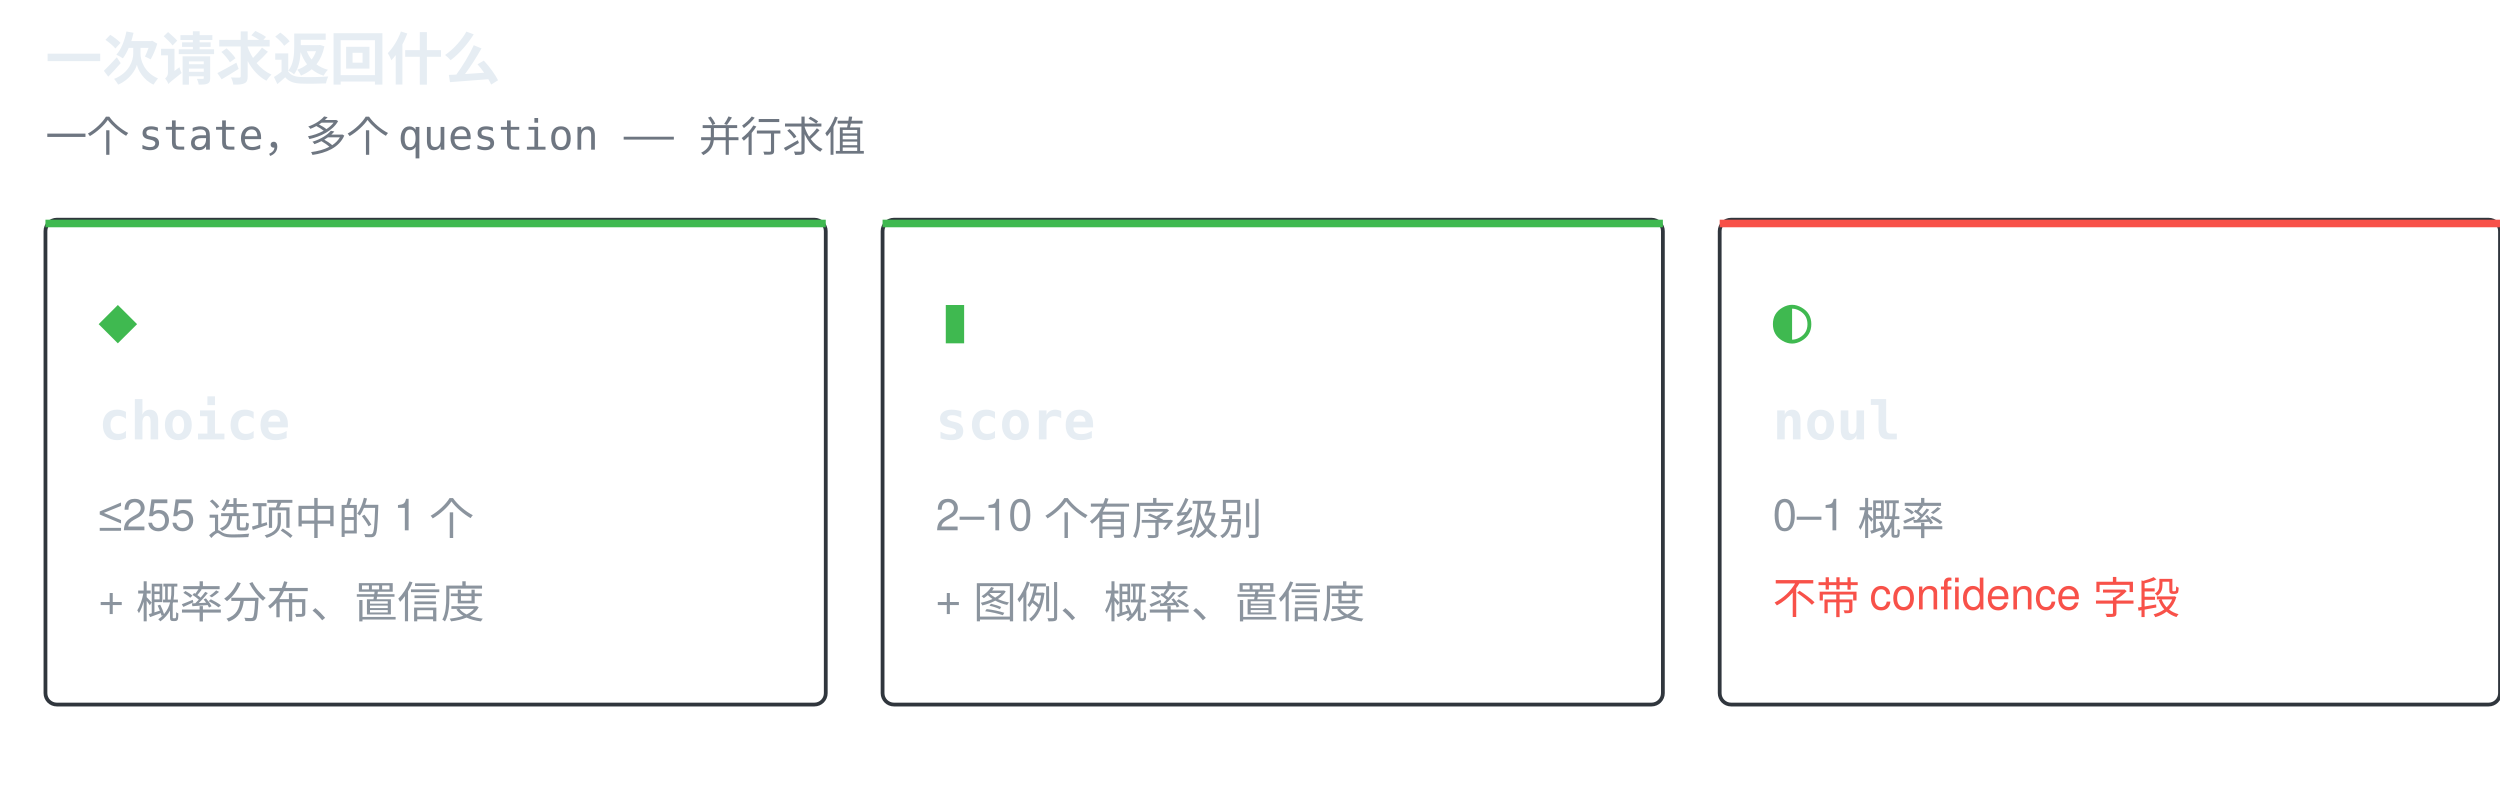
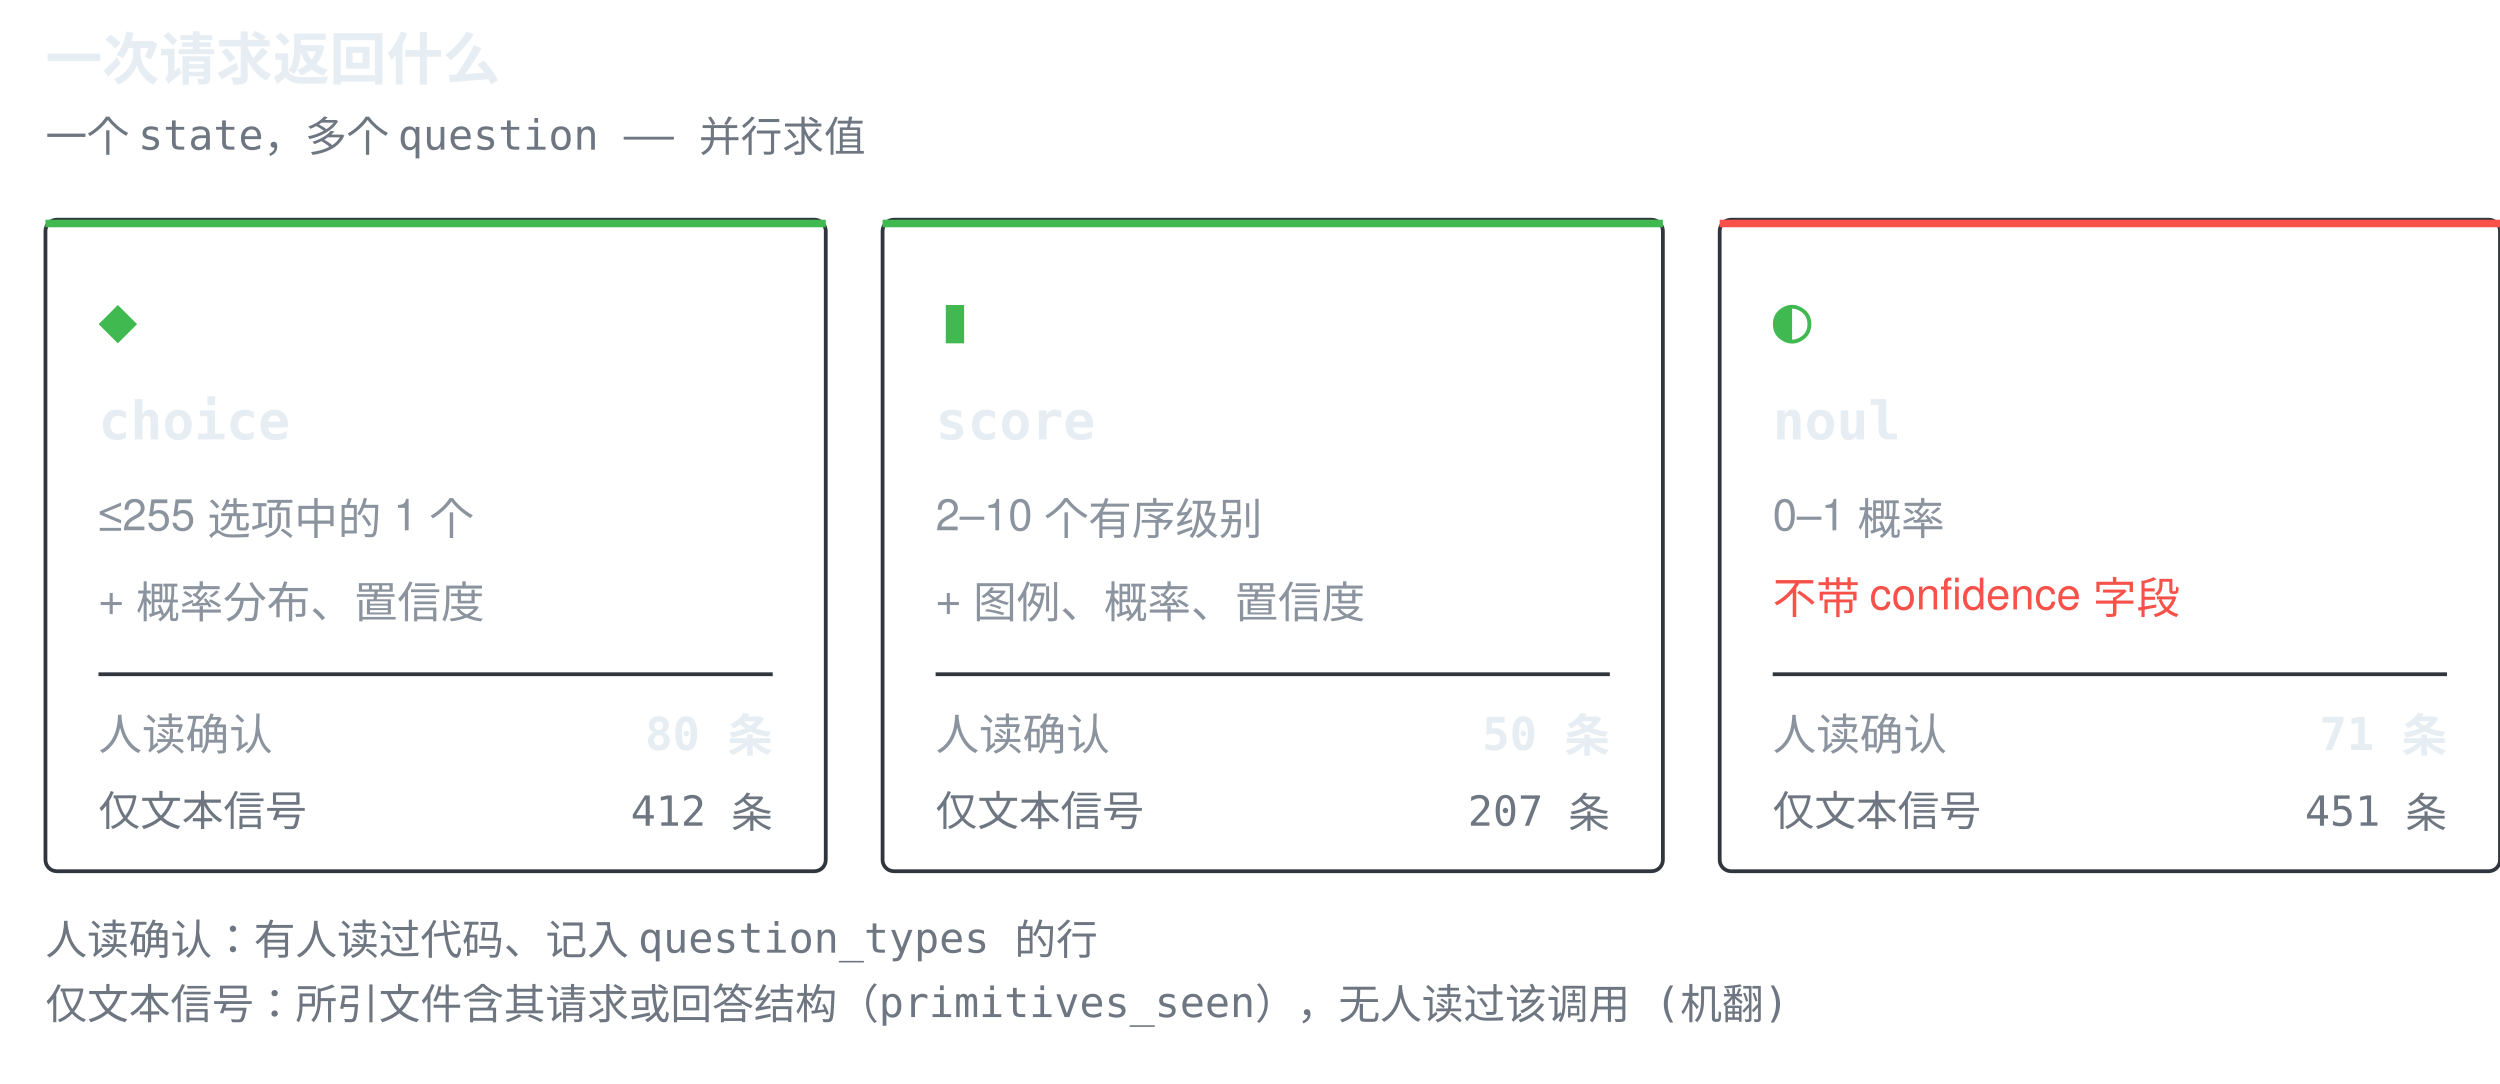
- <svg xmlns="http://www.w3.org/2000/svg" width="660" height="214" viewBox="0 0 660 214" role="img" aria-label="一次请求返回什么">
-   <style>.t{font:600 15px ui-monospace,SFMono-Regular,'SF Mono',Menlo,Consolas,monospace;fill:#e6edf3}.g{font:17px ui-monospace,SFMono-Regular,'SF Mono',Menlo,Consolas,monospace;fill:#3fb950}.n{font:600 14px ui-monospace,SFMono-Regular,'SF Mono',Menlo,Consolas,monospace;fill:#e6edf3}.d{font:11.5px -apple-system,BlinkMacSystemFont,'Segoe UI',Helvetica,Arial,sans-serif;fill:#8b949e}.w{font:11.5px -apple-system,BlinkMacSystemFont,'Segoe UI',Helvetica,Arial,sans-serif;fill:#f85149}.k{font:11px ui-monospace,SFMono-Regular,'SF Mono',Menlo,Consolas,monospace;fill:#6e7681}</style>
+ <svg xmlns="http://www.w3.org/2000/svg" width="660" height="286" viewBox="0 0 660 286" role="img" aria-label="一次请求返回什么">
+   <style>.t{font:600 15px ui-monospace,SFMono-Regular,'SF Mono',Menlo,Consolas,monospace;fill:#e6edf3}.g{font:17px ui-monospace,SFMono-Regular,'SF Mono',Menlo,Consolas,monospace;fill:#3fb950}.n{font:600 14px ui-monospace,SFMono-Regular,'SF Mono',Menlo,Consolas,monospace;fill:#e6edf3}.d{font:11.5px -apple-system,BlinkMacSystemFont,'Segoe UI',Helvetica,Arial,sans-serif;fill:#8b949e}.w{font:11.5px -apple-system,BlinkMacSystemFont,'Segoe UI',Helvetica,Arial,sans-serif;fill:#f85149}.k{font:11px ui-monospace,SFMono-Regular,'SF Mono',Menlo,Consolas,monospace;fill:#6e7681}.c{font:600 12px ui-monospace,SFMono-Regular,'SF Mono',Menlo,Consolas,monospace;fill:#e6edf3}</style>
  <text x="12" y="21" class="t">一次请求返回什么</text>
  <text x="12" y="40" class="k">一个 state，多个 question —— 并行求值</text>
-   <rect x="12" y="58" width="206" height="128" rx="3" fill="none" stroke="#30363d" />
+   <rect x="12" y="58" width="206" height="172" rx="3" fill="none" stroke="#30363d" />
  <rect x="12" y="58" width="206" height="2" fill="#3fb950" />
  <text x="26" y="90" class="g">◆</text>
  <text x="26" y="116" class="n">choice</text>
  <text x="26" y="140" class="d">≤255 选项中的 1 个</text>
  <text x="26" y="162" class="d">+ 概率分布、置信度</text>
-   <rect x="233" y="58" width="206" height="128" rx="3" fill="none" stroke="#30363d" />
+   <line x1="26" y1="178" x2="204" y2="178" stroke="#30363d" stroke-width="1" />
+   <text x="26" y="198" class="d">人读确认</text>
+   <text x="204" y="198" class="c" text-anchor="end">80 条</text>
+   <text x="26" y="218" class="k">仅文本信号</text>
+   <text x="204" y="218" class="k" text-anchor="end">412 条</text>
+   <rect x="233" y="58" width="206" height="172" rx="3" fill="none" stroke="#30363d" />
  <rect x="233" y="58" width="206" height="2" fill="#3fb950" />
  <text x="247" y="90" class="g">▮</text>
  <text x="247" y="116" class="n">score</text>
  <text x="247" y="140" class="d">2–10 个有序级别</text>
  <text x="247" y="162" class="d">+ 图例、概率、置信度</text>
-   <rect x="454" y="58" width="206" height="128" rx="3" fill="none" stroke="#30363d" />
+   <line x1="247" y1="178" x2="425" y2="178" stroke="#30363d" stroke-width="1" />
+   <text x="247" y="198" class="d">人读确认</text>
+   <text x="425" y="198" class="c" text-anchor="end">50 条</text>
+   <text x="247" y="218" class="k">仅文本信号</text>
+   <text x="425" y="218" class="k" text-anchor="end">207 条</text>
+   <rect x="454" y="58" width="206" height="172" rx="3" fill="none" stroke="#30363d" />
  <rect x="454" y="58" width="206" height="2" fill="#f85149" />
  <text x="468" y="90" class="g">◐</text>
  <text x="468" y="116" class="n">noul</text>
  <text x="468" y="140" class="d">0–1 概率</text>
  <text x="468" y="162" class="w">不带 confidence 字段</text>
+   <line x1="468" y1="178" x2="646" y2="178" stroke="#30363d" stroke-width="1" />
+   <text x="468" y="198" class="d">人读确认</text>
+   <text x="646" y="198" class="c" text-anchor="end">71 条</text>
+   <text x="468" y="218" class="k">仅文本信号</text>
+   <text x="646" y="218" class="k" text-anchor="end">451 条</text>
+   <text x="12" y="252" class="k">人读确认：有人读过代码、记入 question_types 的行</text>
+   <text x="12" y="269" class="k">仅文本信号：所引文件含其请求或回答结构（primitives_seen），无人读过该调用 (机翻)</text>
</svg>
